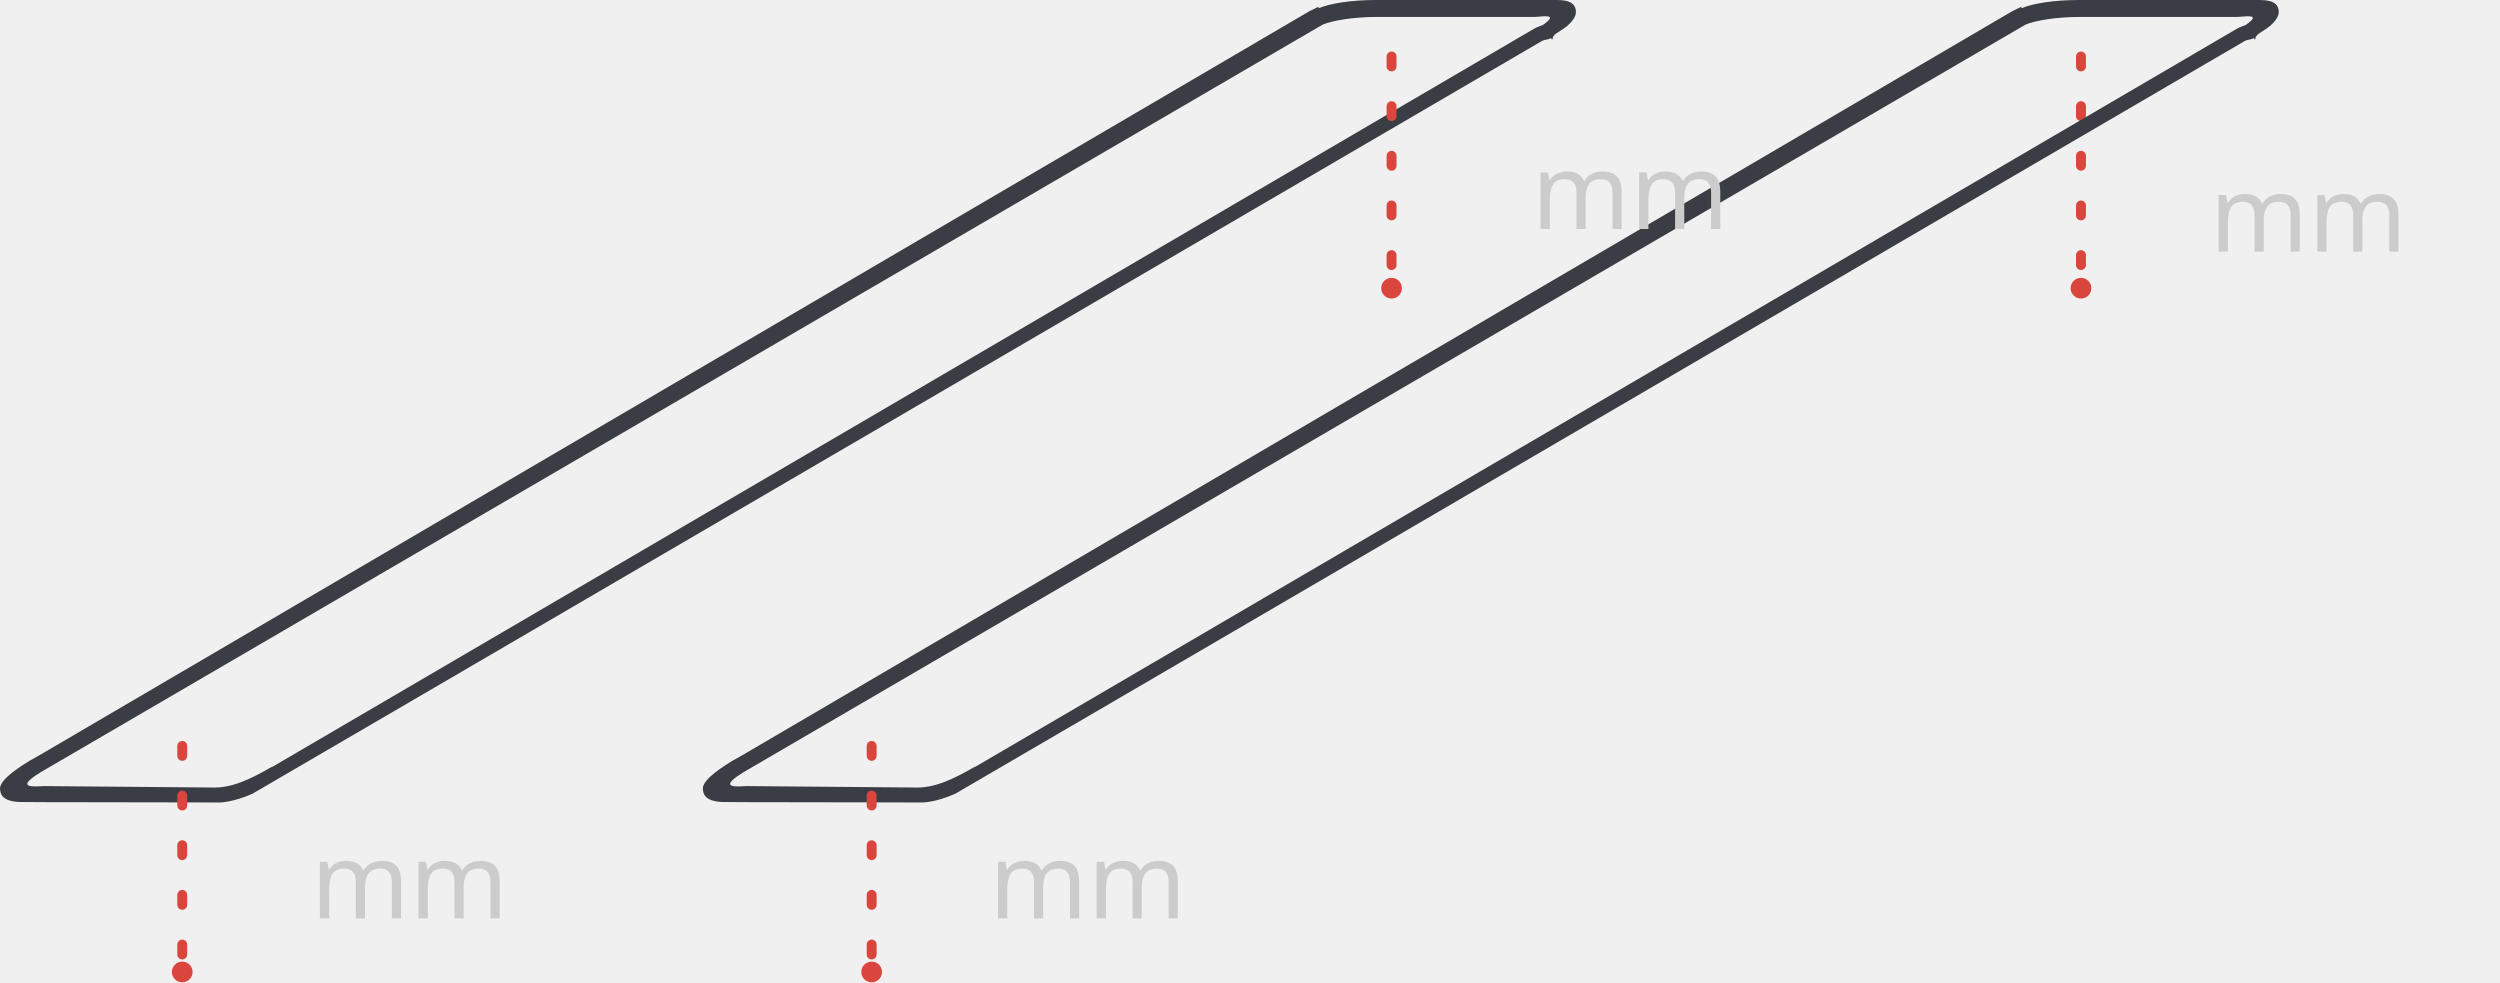
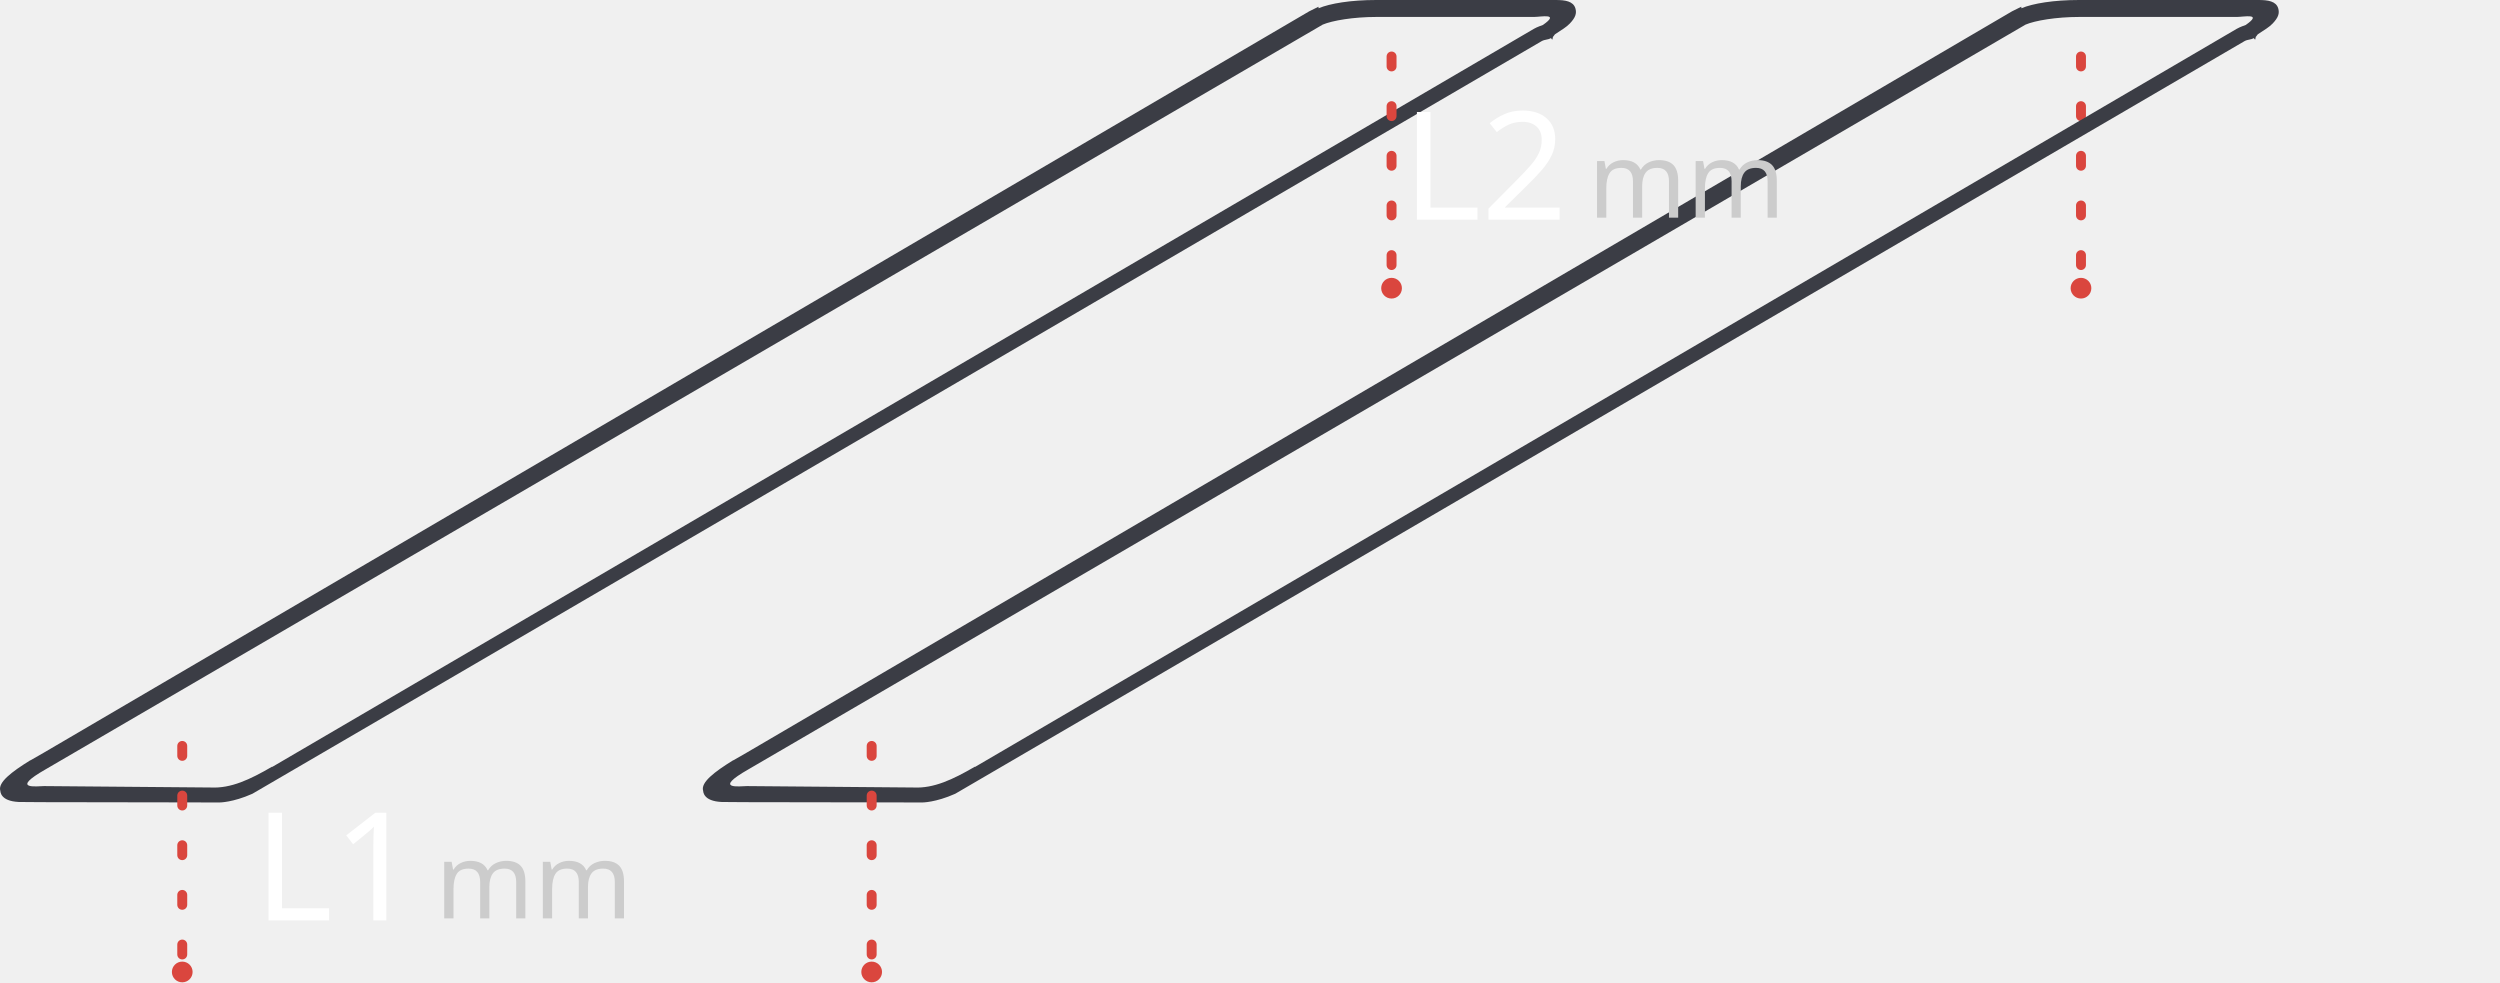
<svg xmlns="http://www.w3.org/2000/svg" version="1.1" x="0px" y="0px" width="442.4" height="173.89" viewBox="0 0 442.4 173.89" enable-background="new 0 0 434.333 265.067" xml:space="preserve" id="svg4604">
  <defs id="defs4608" />
  <g id="Layer_1" transform="translate(-24.24943,-62.034)" />
  <g id="Layer_2" transform="translate(-24.24943,-62.034)">
    <line stroke-miterlimit="10" x1="392.5" y1="72.033" x2="392.5" y2="113.033" id="line4589" style="fill:none;stroke:#da463e;stroke-width:1.757;stroke-linecap:round;stroke-miterlimit:10;stroke-dasharray:1.757, 7.03;stroke-dashoffset:0;stroke-opacity:1" />
    <path d="m 303.027,63.496 c -0.386,-1.238 -1.776,-1.462 -3.469,-1.462 h -31.76 c -4.516,0 -8.178,0.609 -10.215,1.462 l -0.014,-0.274 -1.652,0.82 -223.994,131.232 -2.271,1.301 c -0.014,0.014 -0.041,0.009 -0.056,0.009 -3.345,2.065 -5.712,3.901 -5.3,5.36 0.042,0.124 -0.047,1.859 3.298,2.009 0,0 3.998,0.031 4.054,0.031 l 25.496,0.042 c 0,0 5.796,0.029 5.904,0.015 0.07,0 2.402,0.003 5.865,-1.542 0.262,-0.11 228.14,-133.178 228.14,-133.178 0.578,-0.33 1.114,-0.226 1.61,-0.528 0.097,-0.055 0.179,0.24 0.275,0.24 h 0.014 c 0.042,0 0.084,-0.489 0.124,-0.502 0.138,-0.096 0.262,-0.39 0.386,-0.458 1.143,-0.757 1.996,-1.249 2.588,-1.882 0.977,-1.033 1.253,-1.774 0.977,-2.695 z m -5.754,2.962 c -0.028,0 -1.02,0.351 -1.57,0.667 L 72.424,197.747 c -0.014,0.013 -0.028,-0.048 -0.042,-0.033 -3.923,2.284 -7.275,3.849 -10.803,3.677 0,0 -28.365,-0.252 -29.527,-0.252 -1.161,0 -6.238,0.743 0.325,-2.995 0.296,-0.169 225.936,-131.754 225.936,-131.754 1.693,-0.717 5.424,-1.357 9.485,-1.357 h 27.904 c 1.227,0 4.678,-0.74 1.571,1.425 z" id="path4591" style="fill:#3b3d45" />
    <circle cx="56.5" cy="234.033" r="1.833" id="circle4593" style="fill:#da463e;fill-opacity:1" />
    <circle cx="270.5" cy="113.033" r="1.833" id="circle4595" style="fill:#da463e;fill-opacity:1" />
    <circle cx="178.5" cy="234.033" r="1.833" id="circle4599" style="fill:#da463e;fill-opacity:1" />
    <path d="m 427.399,63.496 c -0.387,-1.238 -1.776,-1.462 -3.469,-1.462 h -31.76 c -4.516,0 -8.178,0.609 -10.215,1.462 l -0.014,-0.274 -1.652,0.82 -223.994,131.232 -2.272,1.301 c -0.014,0.014 -0.04,0.009 -0.055,0.009 -3.345,2.065 -5.713,3.901 -5.3,5.36 0.042,0.124 -0.047,1.859 3.298,2.009 0,0 3.998,0.031 4.054,0.031 l 25.496,0.042 c 0,0 5.796,0.029 5.904,0.015 0.07,0 2.402,0.003 5.866,-1.542 0.26,-0.11 228.139,-133.178 228.139,-133.178 0.578,-0.33 1.114,-0.226 1.61,-0.528 0.097,-0.055 0.179,0.24 0.275,0.24 h 0.014 c 0.042,0 0.083,-0.489 0.124,-0.502 0.139,-0.096 0.262,-0.39 0.386,-0.458 1.143,-0.757 1.996,-1.249 2.588,-1.882 0.977,-1.033 1.253,-1.774 0.977,-2.695 z m -5.753,2.962 c -0.028,0 -1.02,0.351 -1.57,0.667 l -223.28,130.622 c -0.014,0.013 -0.028,-0.048 -0.042,-0.033 -3.923,2.284 -7.275,3.849 -10.804,3.677 0,0 -28.365,-0.252 -29.526,-0.252 -1.161,0 -6.238,0.743 0.325,-2.995 0.296,-0.168 225.938,-131.753 225.938,-131.753 1.692,-0.717 5.423,-1.357 9.484,-1.357 h 27.904 c 1.226,-0.001 4.677,-0.741 1.571,1.424 z" id="path4601" style="fill:#3b3d45" />
    <line style="fill:none;stroke:#da463e;stroke-width:1.757;stroke-linecap:round;stroke-miterlimit:10;stroke-dasharray:1.757, 7.03;stroke-dashoffset:0;stroke-opacity:1" id="line4612" y2="113.033" x2="270.5" y1="72.033" x1="270.5" stroke-miterlimit="10" />
    <line stroke-miterlimit="10" x1="178.5" y1="194.033" x2="178.5" y2="235.033" id="line4614" style="fill:none;stroke:#da463e;stroke-width:1.757;stroke-linecap:round;stroke-miterlimit:10;stroke-dasharray:1.757, 7.03;stroke-dashoffset:0;stroke-opacity:1" />
    <line style="fill:none;stroke:#da463e;stroke-width:1.757;stroke-linecap:round;stroke-miterlimit:10;stroke-dasharray:1.757, 7.03;stroke-dashoffset:0;stroke-opacity:1" id="line4616" y2="235.033" x2="56.5" y1="194.033" x1="56.5" stroke-miterlimit="10" />
    <circle style="fill:#da463e;fill-opacity:1" id="circle4618" r="1.833" cy="113.033" cx="392.5" />
    <text xml:space="preserve" style="font-style:normal;font-weight:normal;font-size:26.667px;line-height:125%;font-family:sans-serif;text-align:center;letter-spacing:0px;word-spacing:0px;text-anchor:middle;fill:#000000;fill-opacity:1;stroke:none;stroke-width:1px;stroke-linecap:butt;stroke-linejoin:miter;stroke-opacity:1" x="69.169" y="227.425" id="text4624">
      <tspan id="tspan4622" x="69.169" y="251.018" />
    </text>
-     <text xml:space="preserve" style="font-style:normal;font-weight:normal;font-size:26.667px;line-height:125%;font-family:sans-serif;text-align:center;letter-spacing:0px;word-spacing:0px;text-anchor:middle;fill:#ffffff;fill-opacity:1;stroke:none;stroke-width:1px;stroke-linecap:butt;stroke-linejoin:miter;stroke-opacity:1" x="78.343" y="224.906" id="text4628">
-       <tspan id="lev1" x="78.343" y="224.906" style="font-size:26.667px;fill:#ffffff"> </tspan>
+     <text xml:space="preserve" style="font-style:normal;font-weight:normal;font-size:26.667px;line-height:125%;font-family:sans-serif;text-align:center;letter-spacing:0px;word-spacing:0px;text-anchor:middle;fill:#ffffff;fill-opacity:1;stroke:none;stroke-width:1px;stroke-linecap:butt;stroke-linejoin:miter;stroke-opacity:1" x="100.343" y="224.906" id="text4628">
+       <tspan id="lev1" x="104.588" y="224.906" style="font-size:26.667px;fill:#ffffff">L1 </tspan>
    </text>
-     <text xml:space="preserve" style="font-style:normal;font-weight:normal;font-size:26.667px;line-height:125%;font-family:sans-serif;text-align:center;letter-spacing:0px;word-spacing:0px;text-anchor:middle;fill:#cccccc;fill-opacity:1;stroke:none;stroke-width:1px;stroke-linecap:butt;stroke-linejoin:miter;stroke-opacity:1" x="114.052" y="224.552" id="text4632">
-       <tspan id="tspan4630" x="114.052" y="224.552" style="font-size:18.667px;fill:#cccccc">mm</tspan>
+     <text xml:space="preserve" style="font-style:normal;font-weight:normal;font-size:26.667px;line-height:125%;font-family:sans-serif;text-align:center;letter-spacing:0px;word-spacing:0px;text-anchor:middle;fill:#cccccc;fill-opacity:1;stroke:none;stroke-width:1px;stroke-linecap:butt;stroke-linejoin:miter;stroke-opacity:1" x="136.052" y="224.552" id="text4632">
+       <tspan id="tspan4630" x="136.052" y="224.552" style="font-size:18.667px;fill:#cccccc">mm</tspan>
    </text>
-     <text id="text4636" y="224.906" x="198.343" style="font-style:normal;font-weight:normal;font-size:26.667px;line-height:125%;font-family:sans-serif;text-align:center;letter-spacing:0px;word-spacing:0px;text-anchor:middle;fill:#ffffff;fill-opacity:1;stroke:none;stroke-width:1px;stroke-linecap:butt;stroke-linejoin:miter;stroke-opacity:1" xml:space="preserve">
-       <tspan style="font-size:26.667px;fill:#ffffff" y="224.906" x="198.343" id="lev2"> </tspan>
+     <text xml:space="preserve" style="font-style:normal;font-weight:normal;font-size:26.667px;line-height:125%;font-family:sans-serif;text-align:center;letter-spacing:0px;word-spacing:0px;text-anchor:middle;fill:#ffffff;fill-opacity:1;stroke:none;stroke-width:1px;stroke-linecap:butt;stroke-linejoin:miter;stroke-opacity:1" x="304.343" y="100.906" id="text4644">
+       <tspan id="lev2" x="304.343" y="100.906" style="font-size:26.667px;fill:#ffffff">L2</tspan>
    </text>
-     <text id="text4640" y="224.552" x="234.052" style="font-style:normal;font-weight:normal;font-size:26.667px;line-height:125%;font-family:sans-serif;text-align:center;letter-spacing:0px;word-spacing:0px;text-anchor:middle;fill:#cccccc;fill-opacity:1;stroke:none;stroke-width:1px;stroke-linecap:butt;stroke-linejoin:miter;stroke-opacity:1" xml:space="preserve">
-       <tspan style="font-size:18.667px;fill:#cccccc" y="224.552" x="234.052" id="tspan4638">mm</tspan>
-     </text>
-     <text xml:space="preserve" style="font-style:normal;font-weight:normal;font-size:26.667px;line-height:125%;font-family:sans-serif;text-align:center;letter-spacing:0px;word-spacing:0px;text-anchor:middle;fill:#ffffff;fill-opacity:1;stroke:none;stroke-width:1px;stroke-linecap:butt;stroke-linejoin:miter;stroke-opacity:1" x="294.343" y="102.906" id="text4644">
-       <tspan id="lev3" x="294.343" y="102.906" style="font-size:26.667px;fill:#ffffff"> </tspan>
-     </text>
-     <text xml:space="preserve" style="font-style:normal;font-weight:normal;font-size:26.667px;line-height:125%;font-family:sans-serif;text-align:center;letter-spacing:0px;word-spacing:0px;text-anchor:middle;fill:#cccccc;fill-opacity:1;stroke:none;stroke-width:1px;stroke-linecap:butt;stroke-linejoin:miter;stroke-opacity:1" x="330.052" y="102.552" id="text4648">
-       <tspan id="tspan4646" x="330.052" y="102.552" style="font-size:18.667px;fill:#cccccc">mm</tspan>
-     </text>
-     <text id="text4652" y="106.906" x="414.343" style="font-style:normal;font-weight:normal;font-size:26.667px;line-height:125%;font-family:sans-serif;text-align:center;letter-spacing:0px;word-spacing:0px;text-anchor:middle;fill:#ffffff;fill-opacity:1;stroke:none;stroke-width:1px;stroke-linecap:butt;stroke-linejoin:miter;stroke-opacity:1" xml:space="preserve">
-       <tspan style="font-size:26.667px;fill:#ffffff" y="106.906" x="414.343" id="lev4"> </tspan>
-     </text>
-     <text id="text4656" y="106.552" x="450.052" style="font-style:normal;font-weight:normal;font-size:26.667px;line-height:125%;font-family:sans-serif;text-align:center;letter-spacing:0px;word-spacing:0px;text-anchor:middle;fill:#cccccc;fill-opacity:1;stroke:none;stroke-width:1px;stroke-linecap:butt;stroke-linejoin:miter;stroke-opacity:1" xml:space="preserve">
-       <tspan style="font-size:18.667px;fill:#cccccc" y="106.552" x="450.052" id="tspan4654">mm</tspan>
+     <text xml:space="preserve" style="font-style:normal;font-weight:normal;font-size:26.667px;line-height:125%;font-family:sans-serif;text-align:center;letter-spacing:0px;word-spacing:0px;text-anchor:middle;fill:#cccccc;fill-opacity:1;stroke:none;stroke-width:1px;stroke-linecap:butt;stroke-linejoin:miter;stroke-opacity:1" x="340.052" y="100.552" id="text4648">
+       <tspan id="tspan4646" x="340.052" y="100.552" style="font-size:18.667px;fill:#cccccc">mm</tspan>
    </text>
  </g>
</svg>
